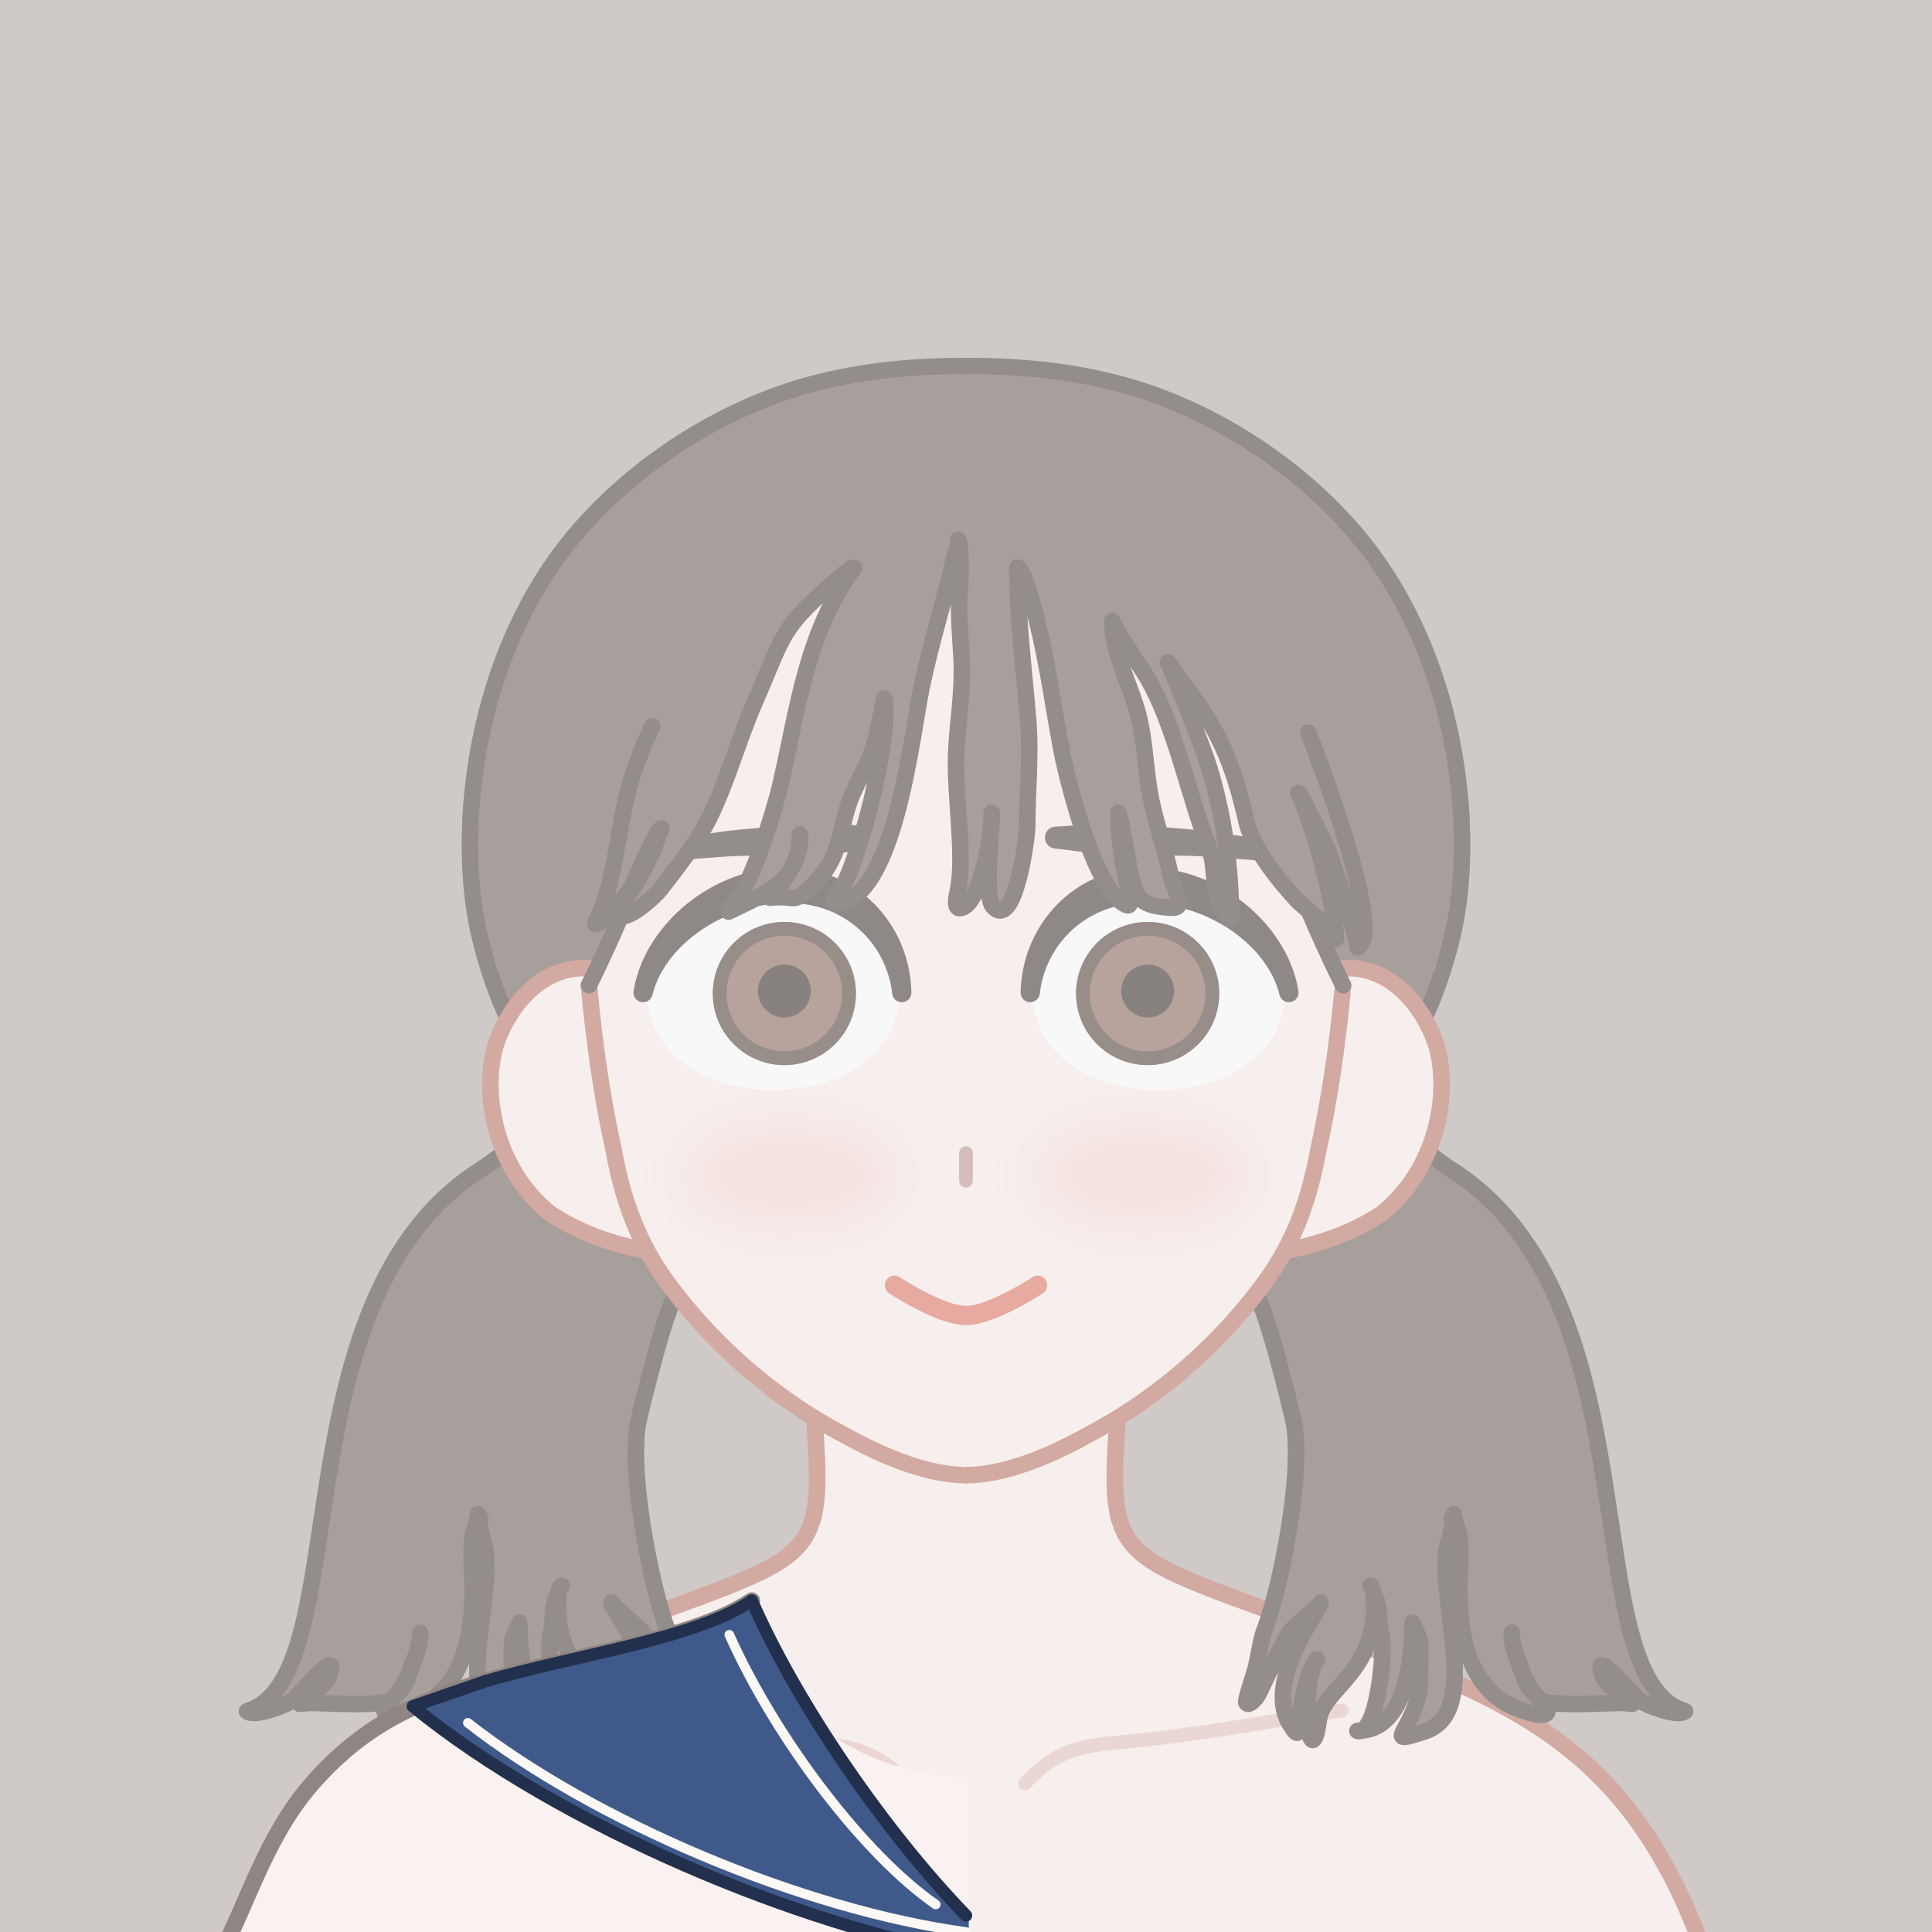
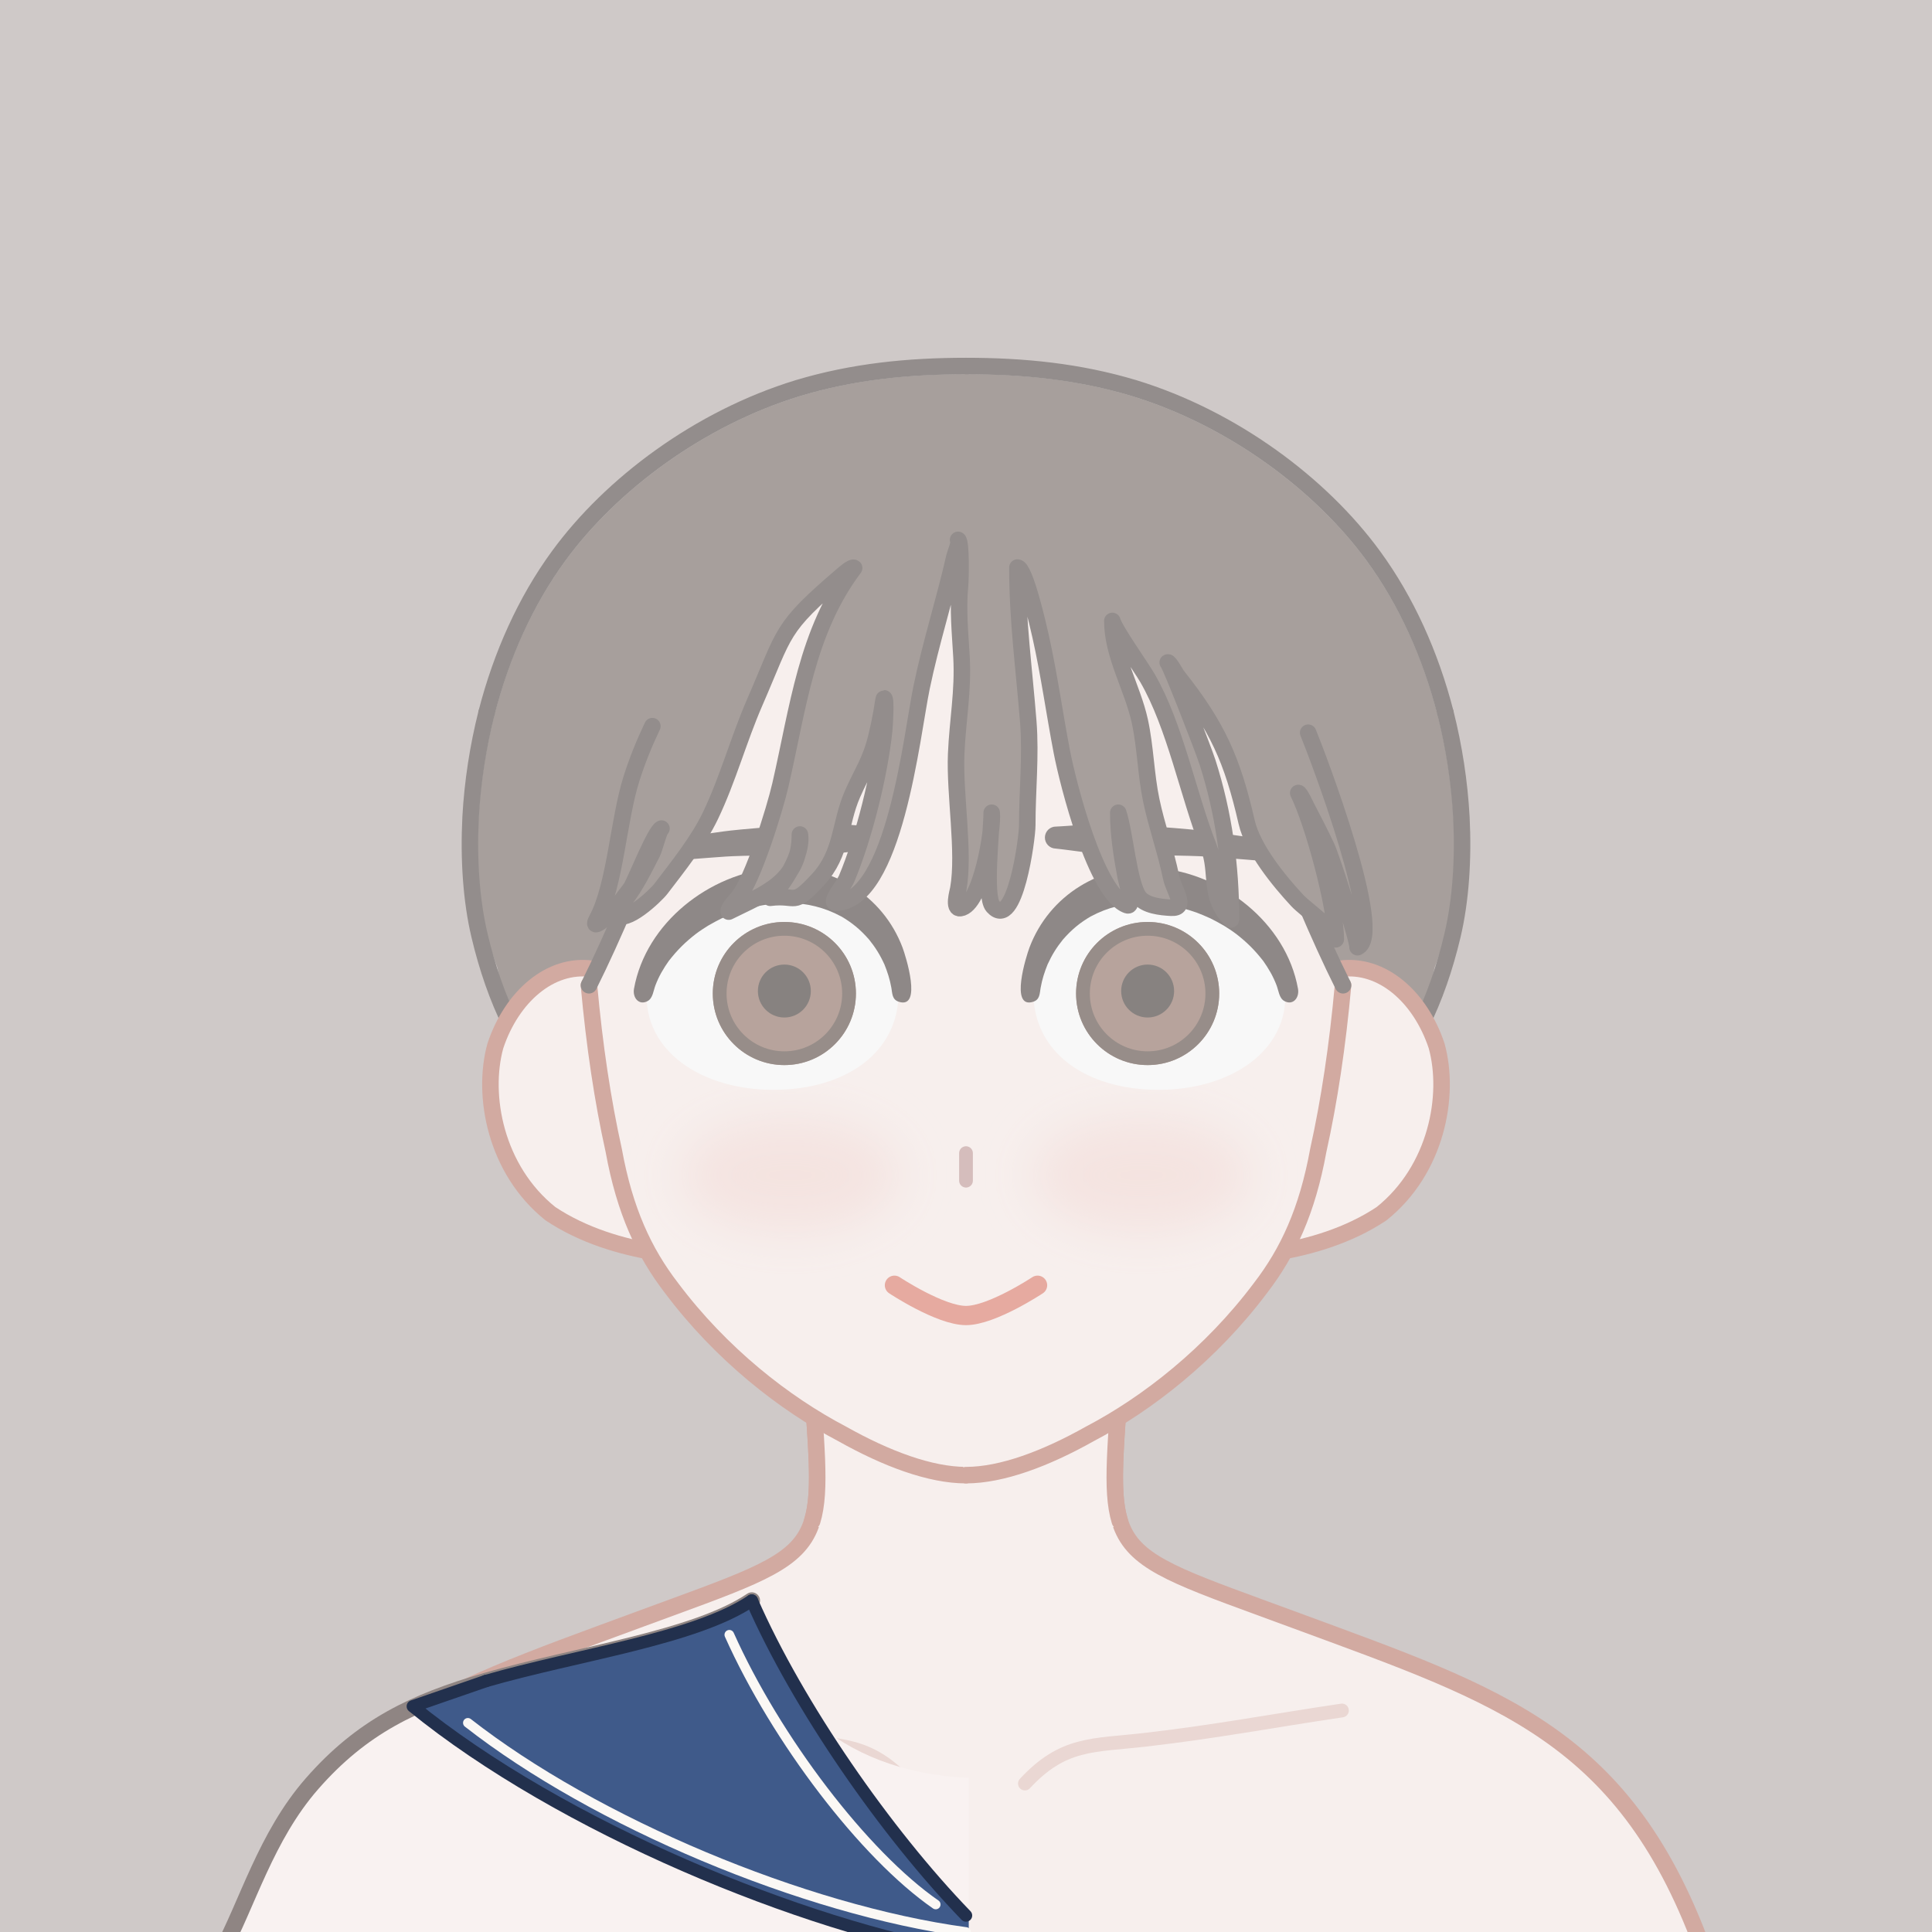
<svg xmlns="http://www.w3.org/2000/svg" width="702" height="702" viewBox="0 0 702 702">
  <g id="_ref">
    <g opacity="0.5">
      <defs>
        <clipPath id="makeup-blush-clip-path-31">
          <path d="M215.154 389.2 L359.154 389.2 L359.154 464.8 L215.154 464.8 Z" />
        </clipPath>
        <filter id="makeup-blush-filter-11" filterUnits="userSpaceOnUse" x="218.154" y="377" width="138" height="100" color-interpolation-filters="sRGB">
          <feGaussianBlur in="SourceGraphic" stdDeviation="9" color-interpolation-filters="linearRGB" />
        </filter>
        <clipPath id="cg-eye1">
-           <path d="M242 360 C242 338 262 326 288 326 C314 326 334 338 334 360 C334 382 314 396 288 396 C262 396 242 382 242 360 Z" fill="#ffffff" />
+           <path d="M242 360 C243.178 339.672 274.345 322.672 291.667 322.167 C315.335 321.476 333.5 338.667 333.5 360.667 C333.5 382.667 314 396 288 396 C262 396 240.727 381.963 242 360 Z" fill="#ffffff" />
        </clipPath>
      </defs>
      <rect width="702" height="702" fill="#ada19f" />
      <g data-layer="body">
        <g>
          <g>
            <path d="M295.671 489.536 C295.86 492.716 296.144 496.116 296.464 499.642 C297.826 514.657 301.926 539.769 294.878 553.441 C290.261 562.398 280.92 569.129 263.403 576.878 C201.389 604.31 121.546 617.454 90.97 686.317 C84.138 701.704 75.573 709.986 91.684 710.505 C172.929 713.121 257.936 710.936 339.784 711.863 C343.856 711.909 347.928 711.955 352 712 L352 490 C333.295 490 314.238 489.776 295.671 489.536 Z" fill="#fdeeea" />
            <path d="M82.239 710.936 C110.769 630.434 156.416 616.431 231.1 588.839 C305.46 561.366 299.091 568.122 294.374 492.286 C294.334 491.649 294.298 491.019 294.267 490.397" fill="none" stroke="#b46352" stroke-width="6" stroke-linecap="round" stroke-linejoin="round" />
            <path d="M214.397 621.514 C239.223 625.184 260.265 629.212 285.965 632.16 C304.952 634.337 315.621 632.997 329.595 648.055" fill="none" stroke="#b46352" stroke-width="5" stroke-linecap="round" opacity="0.35" />
          </g>
        </g>
        <g transform="translate(702 0) scale(-1 1)">
          <g>
            <path d="M295.671 489.536 C295.86 492.716 296.144 496.116 296.464 499.642 C297.826 514.657 301.926 539.769 294.878 553.441 C290.261 562.398 280.92 569.129 263.403 576.878 C201.389 604.31 121.546 617.454 90.97 686.317 C84.138 701.704 75.573 709.986 91.684 710.505 C172.929 713.121 257.936 710.936 339.784 711.863 C343.856 711.909 347.928 711.955 352 712 L352 490 C333.295 490 314.238 489.776 295.671 489.536 Z" fill="#fdeeea" />
            <path d="M82.239 710.936 C110.769 630.434 156.416 616.431 231.1 588.839 C305.46 561.366 299.091 568.122 294.374 492.286 C294.334 491.649 294.298 491.019 294.267 490.397" fill="none" stroke="#b46352" stroke-width="6" stroke-linecap="round" stroke-linejoin="round" />
            <path d="M214.397 621.514 C239.223 625.184 260.265 629.212 285.965 632.16 C304.952 634.337 315.621 632.997 329.595 648.055" fill="none" stroke="#b46352" stroke-width="5" stroke-linecap="round" opacity="0.35" />
          </g>
        </g>
      </g>
      <g data-layer="skinNeck">
        <g>
          <g>
            <path d="M296.464 499.642 C296.144 496.116 295.86 492.716 295.671 489.536 C314.238 489.776 333.295 490 352 490 L352 562.636 L351.354 562.564 L345.706 561.869 C333.876 560.36 321.926 558.6 310.081 557.018 C306.575 556.55 293.84 555.879 295.498 552.147 C301.677 538.233 297.784 514.195 296.464 499.642 Z" fill="#fdeeea" />
            <path d="M295.107 552.726 C298.619 541.358 296.351 524.081 294.374 492.286" fill="none" stroke="#b46352" stroke-width="6" stroke-linecap="round" stroke-linejoin="round" />
          </g>
        </g>
        <g transform="translate(702 0) scale(-1 1)">
          <g>
            <path d="M296.464 499.642 C296.144 496.116 295.86 492.716 295.671 489.536 C314.238 489.776 333.295 490 352 490 L352 562.636 L351.354 562.564 L345.706 561.869 C333.876 560.36 321.926 558.6 310.081 557.018 C306.575 556.55 293.84 555.879 295.498 552.147 C301.677 538.233 297.784 514.195 296.464 499.642 Z" fill="#fdeeea" />
            <path d="M295.107 552.726 C298.619 541.358 296.351 524.081 294.374 492.286" fill="none" stroke="#b46352" stroke-width="6" stroke-linecap="round" stroke-linejoin="round" />
          </g>
        </g>
      </g>
-       <g data-layer="hairMid">
-         <g>
-           <g>
-             <path d="M246.346 470.051 C252.058 457.884 251.33 448.199 243.07 434.669 C238.956 426.719 237.325 420.839 228.711 415.289 C206.623 401.069 195.92 409.499 175.625 424.389 C99.328 471.409 130.552 609.403 89.711 621.793 C92.696 624.063 103.403 619.583 105.822 618.153 C108.255 616.713 124.757 596.133 119.336 609.653 C118.582 611.533 113.631 615.683 111.427 617.133 C106.635 620.283 109.057 618.723 113.403 618.773 C118.927 618.823 139.489 620.153 142.388 617.583 C147.818 612.773 152.711 599.273 152.711 593.263 C152.711 600.773 149.385 603.763 148.149 609.773 C147.304 613.873 139.593 619.023 139.706 621.733 C139.843 625.043 149.803 621.283 151.883 620.363 C170.299 612.233 171.711 589.693 171.711 577.413 C171.711 572.163 170.979 563.063 171.67 558.353 C171.876 556.953 173.9 551.093 173.711 550.173 C173.96 550.589 174.197 551.005 174.421 551.422 L174.11 550.922 C173.439 551.258 175.192 558.829 175.579 559.922 C181.477 576.576 162.297 622.015 184.409 629.153 C199.261 633.947 190.038 630.137 186.546 615.971 C186.03 613.875 185.61 597.159 186.226 595.409 C186.446 594.785 188.796 589.666 188.777 589.589 C188.777 602.195 190.785 628.922 208.777 628.922 C201.455 630.753 198.534 598.933 200.068 593.773 C201.338 589.499 200.169 584.271 202.538 579.84 C203.243 578.52 203.238 576.081 204.11 576.256 C202.849 576.003 202.797 581.895 202.777 582.922 C202.285 607.842 221.252 613.552 222.777 624.922 C225.695 646.676 230.392 614.04 223.444 602.922 C227.157 607.873 228.466 615.721 229.444 621.589 C230.324 626.871 228.975 634.026 233.57 626.033 C242.692 610.164 221.67 584.015 222.11 582.256 C223.525 584.142 230.728 590.225 232.983 592.471 C235.024 594.505 242.514 611.398 245.016 616.038 C245.475 616.889 248.24 620.248 249.146 618.672 C249.502 618.052 247.263 611.007 246.804 609.719 C244.719 603.857 244.271 596.797 242.595 592.453 C236.61 576.947 227.965 533.366 232.163 515.515 C233.177 511.198 242.851 470.916 246.346 470.051 Z" fill="#5d4e48" stroke="#352a27" stroke-width="6" stroke-linecap="round" stroke-linejoin="round" />
-           </g>
-         </g>
-         <g transform="translate(702 0) scale(-1 1)">
-           <g>
-             <path d="M246.346 470.051 C252.058 457.884 251.33 448.199 243.07 434.669 C238.956 426.719 237.325 420.839 228.711 415.289 C206.623 401.069 195.92 409.499 175.625 424.389 C99.328 471.409 130.552 609.403 89.711 621.793 C92.696 624.063 103.403 619.583 105.822 618.153 C108.255 616.713 124.757 596.133 119.336 609.653 C118.582 611.533 113.631 615.683 111.427 617.133 C106.635 620.283 109.057 618.723 113.403 618.773 C118.927 618.823 139.489 620.153 142.388 617.583 C147.818 612.773 152.711 599.273 152.711 593.263 C152.711 600.773 149.385 603.763 148.149 609.773 C147.304 613.873 139.593 619.023 139.706 621.733 C139.843 625.043 149.803 621.283 151.883 620.363 C170.299 612.233 171.711 589.693 171.711 577.413 C171.711 572.163 170.979 563.063 171.67 558.353 C171.876 556.953 173.9 551.093 173.711 550.173 C173.96 550.589 174.197 551.005 174.421 551.422 L174.11 550.922 C173.439 551.258 175.192 558.829 175.579 559.922 C181.477 576.576 162.297 622.015 184.409 629.153 C199.261 633.947 190.038 630.137 186.546 615.971 C186.03 613.875 185.61 597.159 186.226 595.409 C186.446 594.785 188.796 589.666 188.777 589.589 C188.777 602.195 190.785 628.922 208.777 628.922 C201.455 630.753 198.534 598.933 200.068 593.773 C201.338 589.499 200.169 584.271 202.538 579.84 C203.243 578.52 203.238 576.081 204.11 576.256 C202.849 576.003 202.797 581.895 202.777 582.922 C202.285 607.842 221.252 613.552 222.777 624.922 C225.695 646.676 230.392 614.04 223.444 602.922 C227.157 607.873 228.466 615.721 229.444 621.589 C230.324 626.871 228.975 634.026 233.57 626.033 C242.692 610.164 221.67 584.015 222.11 582.256 C223.525 584.142 230.728 590.225 232.983 592.471 C235.024 594.505 242.514 611.398 245.016 616.038 C245.475 616.889 248.24 620.248 249.146 618.672 C249.502 618.052 247.263 611.007 246.804 609.719 C244.719 603.857 244.271 596.797 242.595 592.453 C236.61 576.947 227.965 533.366 232.163 515.515 C233.177 511.198 242.851 470.916 246.346 470.051 Z" fill="#5d4e48" stroke="#352a27" stroke-width="6" stroke-linecap="round" stroke-linejoin="round" />
-           </g>
-         </g>
-       </g>
      <g data-layer="hairBase">
        <g>
          <g>
            <path d="M352 381.448 L352 135.951 L351.016 135.951 C330.344 135.951 310.656 137.919 290.968 143.826 C255.53 154.654 224.03 178.279 205.327 203.873 C186.623 229.467 175.795 262.936 173.826 297.39 C172.842 317.077 174.811 336.765 180.717 351.531 C182.027 358.081 184.209 364.632 187.262 370.602 C187.365 370.682 201.168 393.038 203.562 396.448 C204.832 398.257 211.612 404.019 213.517 405.842 C223.248 415.153 227.833 417.061 239.562 423.948 C253.821 432.321 287.168 441.633 303.192 437.819 C328.028 431.907 350.54 430.17 351.074 398.222 C351.102 396.519 351.452 381.949 352 381.448 Z" fill="#5d4e48" />
          </g>
          <g>
            <path d="M351 133 C330 133 310 135 290 141 C254 152 222 176 203 202 C191 218.4 182.2 238 176.8 259" fill="none" stroke="#352a27" stroke-width="6" stroke-linecap="round" stroke-linejoin="round" />
          </g>
          <g>
            <path d="M176.8 259 C173.7 271.3 171.7 284.1 171 297 C170.247 312.067 171.196 327.134 174.275 340.064 C179.731 362.97 189.199 384.12 205.639 400.625 C218.159 413.194 231.61 422.103 248.042 428.491 C248.47 428.658 248.896 428.816 249.319 428.964 C252.635 430.122 260.334 430.818 262.896 432.282" fill="none" stroke="#352a27" stroke-width="6" stroke-linecap="round" stroke-linejoin="round" />
          </g>
        </g>
        <g transform="translate(702 0) scale(-1 1)">
          <g>
            <path d="M352 381.448 L352 135.951 L351.016 135.951 C330.344 135.951 310.656 137.919 290.968 143.826 C255.53 154.654 224.03 178.279 205.327 203.873 C186.623 229.467 175.795 262.936 173.826 297.39 C172.842 317.077 174.811 336.765 180.717 351.531 C182.027 358.081 184.209 364.632 187.262 370.602 C187.365 370.682 201.168 393.038 203.562 396.448 C204.832 398.257 211.612 404.019 213.517 405.842 C223.248 415.153 227.833 417.061 239.562 423.948 C253.821 432.321 287.168 441.633 303.192 437.819 C328.028 431.907 350.54 430.17 351.074 398.222 C351.102 396.519 351.452 381.949 352 381.448 Z" fill="#5d4e48" />
          </g>
          <g>
            <path d="M351 133 C330 133 310 135 290 141 C254 152 222 176 203 202 C191 218.4 182.2 238 176.8 259" fill="none" stroke="#352a27" stroke-width="6" stroke-linecap="round" stroke-linejoin="round" />
          </g>
          <g>
            <path d="M176.8 259 C173.7 271.3 171.7 284.1 171 297 C170.247 312.067 171.196 327.134 174.275 340.064 C179.731 362.97 189.199 384.12 205.639 400.625 C218.159 413.194 231.61 422.103 248.042 428.491 C248.47 428.658 248.896 428.816 249.319 428.964 C252.635 430.122 260.334 430.818 262.896 432.282" fill="none" stroke="#352a27" stroke-width="6" stroke-linecap="round" stroke-linejoin="round" />
          </g>
        </g>
      </g>
      <g data-layer="ear">
        <g>
          <g>
            <path d="M215 352 C200 350 186 362 180 380 C175 398 180 425 200 441 C212 449 226 453 238 455 L225 380 Z" fill="#fdeeea" />
            <path d="M215 352 C200 350 186 362 180 380 C175 398 180 425 200 441 C212 449 226 453 238 455" fill="none" stroke="#b46352" stroke-width="6" stroke-linecap="round" stroke-linejoin="round" />
          </g>
        </g>
        <g transform="translate(702 0) scale(-1 1)">
          <g>
            <path d="M215 352 C200 350 186 362 180 380 C175 398 180 425 200 441 C212 449 226 453 238 455 L225 380 Z" fill="#fdeeea" />
            <path d="M215 352 C200 350 186 362 180 380 C175 398 180 425 200 441 C212 449 226 453 238 455" fill="none" stroke="#b46352" stroke-width="6" stroke-linecap="round" stroke-linejoin="round" />
          </g>
        </g>
      </g>
      <g data-layer="face">
        <g>
          <g>
            <path d="M352 200 L351 200 C322 200 296 208 278 228 C262 246 250 272 240 298 C232 318 223 340 214 358 C216 380 219 400 223 418 C227 440 234 455 244 468 C262 492 285 510 306 521 C322 530 338 536 351 536 L352 536 Z" fill="#fdeeea" />
            <path d="M214 358 C216 380 219 400 223 418 C227 440 234 455 244 468 C262 492 285 510 306 521 C322 530 338 536 351 536" fill="none" stroke="#b46352" stroke-width="6" stroke-linecap="round" stroke-linejoin="round" />
          </g>
        </g>
        <g transform="translate(702 0) scale(-1 1)">
          <g>
            <path d="M352 200 L351 200 C322 200 296 208 278 228 C262 246 250 272 240 298 C232 318 223 340 214 358 C216 380 219 400 223 418 C227 440 234 455 244 468 C262 492 285 510 306 521 C322 530 338 536 351 536 L352 536 Z" fill="#fdeeea" />
            <path d="M214 358 C216 380 219 400 223 418 C227 440 234 455 244 468 C262 492 285 510 306 521 C322 530 338 536 351 536" fill="none" stroke="#b46352" stroke-width="6" stroke-linecap="round" stroke-linejoin="round" />
          </g>
        </g>
      </g>
      <g data-layer="makeup">
        <g>
          <g>
            <g clip-path="url(#makeup-blush-clip-path-31)">
              <g filter="url(#makeup-blush-filter-11)">
                <ellipse cx="287.154" cy="427" rx="40" ry="21" fill="#f3bfb8" opacity="0.5" />
              </g>
            </g>
          </g>
        </g>
        <g transform="translate(702 0) scale(-1 1)">
          <g>
            <g clip-path="url(#makeup-blush-clip-path-31)">
              <g filter="url(#makeup-blush-filter-11)">
                <ellipse cx="287.154" cy="427" rx="40" ry="21" fill="#f3bfb8" opacity="0.5" />
              </g>
            </g>
          </g>
        </g>
      </g>
      <g data-layer="mouth">
        <g>
          <path d="M351 419 L351 429" fill="none" stroke="#b98a88" stroke-width="5" stroke-linecap="round" />
        </g>
        <g>
          <path d="M325 467 C325 467 341.59 478 351 478 C360.41 478 377 467 377 467" fill="none" stroke="#dc6450" stroke-width="7" stroke-linecap="round" stroke-linejoin="round" />
        </g>
      </g>
      <g data-layer="eye">
        <g transform="translate(285 361) scale(1) translate(-292 -361)">
-           <path d="M242 360 C242 338 262 326 288 326 C314 326 334 338 334 360 C334 382 314 396 288 396 C262 396 242 382 242 360 Z" fill="#ffffff" />
+           <path d="M242 360 C243.178 339.672 274.345 322.672 291.667 322.167 C315.335 321.476 333.5 338.667 333.5 360.667 C333.5 382.667 314 396 288 396 C262 396 240.727 381.963 242 360 Z" fill="#ffffff" />
          <g clip-path="url(#cg-eye1)">
            <g transform="translate(292 361) scale(0.26)">
              <g transform="translate(-110 -110) scale(1)">
                <g>
                  <circle cx="110" cy="110" r="100" fill="#7e5647" />
                  <circle cx="110" cy="106.526" r="37" fill="#1e1410" />
                </g>
              </g>
            </g>
            <circle cx="292" cy="361" r="23.5" fill="none" stroke="#3e2a22" stroke-width="5" />
          </g>
          <g>
-             <polygon points="237.252,359.897 237.551,358.24 237.883,356.76 237.941,356.513 238.406,354.792 238.803,353.526 238.951,353.061 239.578,351.317 239.962,350.368 240.28,349.584 241.058,347.862 241.344,347.294 241.925,346.127 242.867,344.408 242.928,344.314 243.885,342.708 244.617,341.579 244.985,341.016 246.164,339.343 246.569,338.814 247.417,337.698 248.568,336.29 248.745,336.08 250.15,334.489 250.84,333.764 251.624,332.938 253.169,331.426 253.251,331.357 254.778,329.959 255.664,329.208 256.451,328.542 258.188,327.176 258.338,327.071 259.976,325.871 260.978,325.193 261.816,324.627 263.713,323.445 263.884,323.351 265.648,322.334 266.723,321.768 267.619,321.299 269.636,320.333 269.832,320.251 271.687,319.443 272.839,318.994 273.747,318.642 275.844,317.917 276.12,317.835 277.977,317.271 279.259,316.935 280.089,316.72 282.225,316.252 282.674,316.172 284.386,315.867 285.904,315.658 286.538,315.572 288.676,315.367 289.401,315.327 290.829,315.25 292.642,315.226 293.004,315.221 295.029,315.28 296.147,315.36 297.018,315.423 298.974,315.649 299.642,315.754 300.899,315.956 302.839,316.351 303.092,316.412 304.736,316.824 306.239,317.271 306.592,317.373 308.418,318.001 309.548,318.446 310.23,318.713 311.993,319.495 312.749,319.869 313.708,320.347 315.391,321.276 315.82,321.534 317.035,322.277 318.624,323.341 318.745,323.424 320.158,324.467 321.316,325.4 321.654,325.667 323.091,326.923 323.903,327.696 324.47,328.235 325.79,329.602 326.297,330.172 327.055,331.028 328.256,332.499 328.49,332.806 329.392,334.018 330.352,335.425 330.465,335.582 331.471,337.186 332.122,338.33 332.409,338.828 333.281,340.508 333.67,341.338 334.08,342.214 334.808,343.949 334.992,344.434 335.468,345.715 336.057,347.505 336.088,347.599 336.571,349.304 336.901,350.668 337.014,351.126 337.388,352.973 337.543,353.928 337.688,354.817 337.915,356.668 337.962,357.21 338.072,358.537 338.153,360.357 338.146,361.044 338.006,361.715 337.737,362.346 337.35,362.913 336.861,363.394 336.286,363.769 335.65,364.026 334.976,364.153 334.29,364.146 333.618,364.006 332.987,363.737 332.42,363.35 331.94,362.861 331.564,362.286 331.308,361.65 331.18,360.976 330.952,359.311 330.741,358.141 330.667,357.75 330.321,356.221 330.125,355.498 329.911,354.712 329.435,353.212 329.326,352.918 328.903,351.751 328.295,350.262 328.289,350.247 332.186,348.915 328.346,350.404 327.667,348.922 327.122,347.855 326.963,347.551 326.209,346.222 325.793,345.553 325.404,344.931 324.546,343.673 324.313,343.364 323.644,342.461 322.641,341.211 326.581,338.437 322.758,341.37 322.695,341.298 321.707,340.166 320.806,339.215 320.678,339.088 319.611,338.057 318.914,337.435 318.503,337.07 317.368,336.138 316.918,335.8 316.202,335.257 315.002,334.422 314.826,334.316 313.769,333.636 312.455,332.862 312.429,332.847 315.575,328.126 312.628,332.973 311.255,332.235 310.187,331.716 309.949,331.605 308.63,331.03 307.86,330.729 307.304,330.513 305.949,330.043 305.483,329.903 304.56,329.62 303.179,329.254 303.067,329.233 301.785,328.941 300.369,328.674 300.36,328.676 298.901,328.459 297.886,328.344 297.468,328.298 296.013,328.186 295.393,328.162 294.522,328.124 292.996,328.113 292.886,328.117 291.308,328.156 290.115,328.224 289.625,328.251 287.955,328.397 287.555,328.445 286.26,328.598 284.767,328.824 284.542,328.856 282.84,329.164 282.225,329.296 281.147,329.526 279.48,329.94 279.412,329.953 277.697,330.432 276.975,330.658 276,330.962 274.294,331.56 274.289,331.557 272.589,332.208 271.847,332.519 270.917,332.909 269.253,333.675 269.166,333.715 266.483,328.557 269.341,333.62 267.607,334.487 266.89,334.872 265.995,335.352 264.409,336.278 264.333,336.322 261.3,331.723 264.49,336.215 262.858,337.24 262.157,337.711 261.347,338.255 259.821,339.363 259.808,339.373 256.523,335.37 259.946,339.255 258.454,340.418 257.716,341.032 257.083,341.559 255.762,342.739 255.685,342.806 254.501,343.949 253.647,344.833 253.301,345.188 252.159,346.459 251.834,346.845 251.082,347.752 250.048,349.104 250.03,349.127 246.472,346.733 250.12,348.988 249.134,350.389 248.514,351.347 248.254,351.743 247.457,353.088 247.132,353.691 246.724,354.451 246.056,355.833 245.922,356.135 245.462,357.208 244.942,358.578 244.909,358.668 244.488,359.962 244.081,361.436 243.865,362.087 243.527,362.684 243.078,363.203 242.537,363.625 241.924,363.933 241.262,364.116 240.578,364.166 239.897,364.081 239.246,363.865 238.649,363.527 238.13,363.078 237.708,362.537 237.4,361.924 237.218,361.262 237.168,360.578" fill="#2b201d" />
+             <path d="M328.289 350.247 L328.346 350.404 C326.72 346.855 325.084 344.255 322.641 341.211 L322.758 341.37 C319.598 337.758 316.589 335.249 312.429 332.847 L312.628 332.973 C300.334 326.364 287.171 327.046 274.294 331.56 L274.289 331.557 C272.521 332.234 270.886 332.924 269.166 333.715 L269.341 333.62 C267.606 334.487 266.011 335.351 264.333 336.322 L264.49 336.215 C262.896 337.216 261.303 338.226 259.808 339.373 L259.946 339.255 C255.932 342.384 253.172 345.112 250.03 349.127 L250.12 348.988 C248.035 351.95 246.428 354.662 245.138 358.063 C244.417 359.962 244.212 362.663 242.378 363.705 C239.23 365.493 236.768 362.578 237.37 359.245 C241.705 335.218 264.857 317.36 288.406 315.393 C309.011 313.672 327.776 325.333 334.927 344.263 C336.104 347.378 342.185 366.695 333.618 364.006 C331.101 363.216 331.256 360.996 330.878 358.899 C330.309 355.745 329.477 353.208 328.289 350.247 Z" fill="#2b201d" />
          </g>
        </g>
        <g transform="translate(702 0) scale(-1 1)">
          <g transform="translate(285 361) scale(1) translate(-292 -361)">
-             <path d="M242 360 C242 338 262 326 288 326 C314 326 334 338 334 360 C334 382 314 396 288 396 C262 396 242 382 242 360 Z" fill="#ffffff" />
+             <path d="M242 360 C243.178 339.672 274.345 322.672 291.667 322.167 C315.335 321.476 333.5 338.667 333.5 360.667 C333.5 382.667 314 396 288 396 C262 396 240.727 381.963 242 360 Z" fill="#ffffff" />
            <g clip-path="url(#cg-eye1)">
              <g transform="translate(292 361) scale(0.26)">
                <g transform="translate(-110 -110) scale(1)">
                  <g>
                    <circle cx="110" cy="110" r="100" fill="#7e5647" />
                    <circle cx="110" cy="106.526" r="37" fill="#1e1410" />
                  </g>
                </g>
              </g>
              <circle cx="292" cy="361" r="23.5" fill="none" stroke="#3e2a22" stroke-width="5" />
            </g>
            <g>
-               <polygon points="237.252,359.897 237.551,358.24 237.883,356.76 237.941,356.513 238.406,354.792 238.803,353.526 238.951,353.061 239.578,351.317 239.962,350.368 240.28,349.584 241.058,347.862 241.344,347.294 241.925,346.127 242.867,344.408 242.928,344.314 243.885,342.708 244.617,341.579 244.985,341.016 246.164,339.343 246.569,338.814 247.417,337.698 248.568,336.29 248.745,336.08 250.15,334.489 250.84,333.764 251.624,332.938 253.169,331.426 253.251,331.357 254.778,329.959 255.664,329.208 256.451,328.542 258.188,327.176 258.338,327.071 259.976,325.871 260.978,325.193 261.816,324.627 263.713,323.445 263.884,323.351 265.648,322.334 266.723,321.768 267.619,321.299 269.636,320.333 269.832,320.251 271.687,319.443 272.839,318.994 273.747,318.642 275.844,317.917 276.12,317.835 277.977,317.271 279.259,316.935 280.089,316.72 282.225,316.252 282.674,316.172 284.386,315.867 285.904,315.658 286.538,315.572 288.676,315.367 289.401,315.327 290.829,315.25 292.642,315.226 293.004,315.221 295.029,315.28 296.147,315.36 297.018,315.423 298.974,315.649 299.642,315.754 300.899,315.956 302.839,316.351 303.092,316.412 304.736,316.824 306.239,317.271 306.592,317.373 308.418,318.001 309.548,318.446 310.23,318.713 311.993,319.495 312.749,319.869 313.708,320.347 315.391,321.276 315.82,321.534 317.035,322.277 318.624,323.341 318.745,323.424 320.158,324.467 321.316,325.4 321.654,325.667 323.091,326.923 323.903,327.696 324.47,328.235 325.79,329.602 326.297,330.172 327.055,331.028 328.256,332.499 328.49,332.806 329.392,334.018 330.352,335.425 330.465,335.582 331.471,337.186 332.122,338.33 332.409,338.828 333.281,340.508 333.67,341.338 334.08,342.214 334.808,343.949 334.992,344.434 335.468,345.715 336.057,347.505 336.088,347.599 336.571,349.304 336.901,350.668 337.014,351.126 337.388,352.973 337.543,353.928 337.688,354.817 337.915,356.668 337.962,357.21 338.072,358.537 338.153,360.357 338.146,361.044 338.006,361.715 337.737,362.346 337.35,362.913 336.861,363.394 336.286,363.769 335.65,364.026 334.976,364.153 334.29,364.146 333.618,364.006 332.987,363.737 332.42,363.35 331.94,362.861 331.564,362.286 331.308,361.65 331.18,360.976 330.952,359.311 330.741,358.141 330.667,357.75 330.321,356.221 330.125,355.498 329.911,354.712 329.435,353.212 329.326,352.918 328.903,351.751 328.295,350.262 328.289,350.247 332.186,348.915 328.346,350.404 327.667,348.922 327.122,347.855 326.963,347.551 326.209,346.222 325.793,345.553 325.404,344.931 324.546,343.673 324.313,343.364 323.644,342.461 322.641,341.211 326.581,338.437 322.758,341.37 322.695,341.298 321.707,340.166 320.806,339.215 320.678,339.088 319.611,338.057 318.914,337.435 318.503,337.07 317.368,336.138 316.918,335.8 316.202,335.257 315.002,334.422 314.826,334.316 313.769,333.636 312.455,332.862 312.429,332.847 315.575,328.126 312.628,332.973 311.255,332.235 310.187,331.716 309.949,331.605 308.63,331.03 307.86,330.729 307.304,330.513 305.949,330.043 305.483,329.903 304.56,329.62 303.179,329.254 303.067,329.233 301.785,328.941 300.369,328.674 300.36,328.676 298.901,328.459 297.886,328.344 297.468,328.298 296.013,328.186 295.393,328.162 294.522,328.124 292.996,328.113 292.886,328.117 291.308,328.156 290.115,328.224 289.625,328.251 287.955,328.397 287.555,328.445 286.26,328.598 284.767,328.824 284.542,328.856 282.84,329.164 282.225,329.296 281.147,329.526 279.48,329.94 279.412,329.953 277.697,330.432 276.975,330.658 276,330.962 274.294,331.56 274.289,331.557 272.589,332.208 271.847,332.519 270.917,332.909 269.253,333.675 269.166,333.715 266.483,328.557 269.341,333.62 267.607,334.487 266.89,334.872 265.995,335.352 264.409,336.278 264.333,336.322 261.3,331.723 264.49,336.215 262.858,337.24 262.157,337.711 261.347,338.255 259.821,339.363 259.808,339.373 256.523,335.37 259.946,339.255 258.454,340.418 257.716,341.032 257.083,341.559 255.762,342.739 255.685,342.806 254.501,343.949 253.647,344.833 253.301,345.188 252.159,346.459 251.834,346.845 251.082,347.752 250.048,349.104 250.03,349.127 246.472,346.733 250.12,348.988 249.134,350.389 248.514,351.347 248.254,351.743 247.457,353.088 247.132,353.691 246.724,354.451 246.056,355.833 245.922,356.135 245.462,357.208 244.942,358.578 244.909,358.668 244.488,359.962 244.081,361.436 243.865,362.087 243.527,362.684 243.078,363.203 242.537,363.625 241.924,363.933 241.262,364.116 240.578,364.166 239.897,364.081 239.246,363.865 238.649,363.527 238.13,363.078 237.708,362.537 237.4,361.924 237.218,361.262 237.168,360.578" fill="#2b201d" />
+               <path d="M328.289 350.247 L328.346 350.404 C326.72 346.855 325.084 344.255 322.641 341.211 L322.758 341.37 C319.598 337.758 316.589 335.249 312.429 332.847 L312.628 332.973 C300.334 326.364 287.171 327.046 274.294 331.56 L274.289 331.557 C272.521 332.234 270.886 332.924 269.166 333.715 L269.341 333.62 C267.606 334.487 266.011 335.351 264.333 336.322 L264.49 336.215 C262.896 337.216 261.303 338.226 259.808 339.373 L259.946 339.255 C255.932 342.384 253.172 345.112 250.03 349.127 L250.12 348.988 C248.035 351.95 246.428 354.662 245.138 358.063 C244.417 359.962 244.212 362.663 242.378 363.705 C239.23 365.493 236.768 362.578 237.37 359.245 C241.705 335.218 264.857 317.36 288.406 315.393 C309.011 313.672 327.776 325.333 334.927 344.263 C336.104 347.378 342.185 366.695 333.618 364.006 C331.101 363.216 331.256 360.996 330.878 358.899 C330.309 355.745 329.477 353.208 328.289 350.247 Z" fill="#2b201d" />
            </g>
          </g>
        </g>
      </g>
      <g data-layer="hairLine">
        <g>
          <g>
            <path d="M351 200 C322 200 296 208 278 228 C262 246 250 272 240 298 C232 318 223 340 214 358" fill="none" stroke="#352a27" stroke-width="6" stroke-linecap="round" stroke-linejoin="round" />
          </g>
        </g>
        <g transform="translate(702 0) scale(-1 1)">
          <g>
            <path d="M351 200 C322 200 296 208 278 228 C262 246 250 272 240 298 C232 318 223 340 214 358" fill="none" stroke="#352a27" stroke-width="6" stroke-linecap="round" stroke-linejoin="round" />
          </g>
        </g>
      </g>
      <g data-layer="brow">
        <g>
          <g transform="translate(-7 0)">
            <g>
              <g>
                <path d="M251.563 304.691 L255.184 304.191 L258.804 303.682 L262.422 303.165 L264.202 302.909 L266.052 302.647 L269.671 302.131 L269.885 302.102 L272.476 301.783 L273.478 301.681 L276.448 301.377 L277.18 301.313 L280.822 300.993 L282.158 300.878 L284.513 300.7 L288.158 300.433 L290.032 300.3 L291.841 300.188 L295.489 299.974 L299.137 299.777 L300.11 299.728 L302.817 299.614 L306.468 299.48 L307.714 299.451 L308.96 299.444 L310.208 299.458 L311.456 299.489 L312.704 299.536 L312.854 299.541 L313.976 299.599 L315.225 299.674 L316.474 299.757 L317.723 299.845 L318.973 299.935 L320.222 300.025 L321.471 300.113 L322.72 300.195 L323.969 300.27 L325.218 300.335 L326 300.389 L326.757 300.595 L327.459 300.945 L328.079 301.424 L328.594 302.016 L328.983 302.696 L329.232 303.44 L329.332 304.218 L329.277 305 L329.072 305.757 L328.722 306.459 L328.242 307.079 L327.651 307.594 L326.97 307.983 L326.227 308.232 L325.449 308.332 L324.206 308.469 L322.964 308.615 L321.721 308.77 L320.479 308.93 L319.237 309.092 L317.995 309.254 L316.753 309.414 L315.511 309.568 L314.268 309.715 L313.174 309.837 L313.048 309.852 L311.806 309.982 L310.563 310.096 L309.319 310.193 L308.075 310.27 L306.83 310.324 L303.178 310.433 L300.499 310.499 L299.554 310.524 L295.901 310.61 L292.247 310.679 L290.471 310.706 L288.629 310.744 L284.975 310.81 L282.661 310.845 L281.367 310.876 L277.713 310.959 L277.043 310.972 L274.124 311.073 L273.212 311.102 L270.782 311.231 L270.649 311.24 L267.003 311.504 L265.15 311.639 L263.368 311.774 L259.724 312.055 L256.08 312.344 L252.437 312.643 L251.653 312.652 L250.882 312.507 L250.154 312.215 L249.497 311.787 L248.937 311.239 L248.494 310.592 L248.186 309.871 L248.024 309.103 L248.015 308.319 L248.159 307.549 L248.451 306.821 L248.88 306.164 L249.428 305.603 L250.075 305.16 L250.796 304.852 Z" fill="#352a27" />
              </g>
            </g>
          </g>
        </g>
        <g transform="translate(702 0) scale(-1 1)">
          <g transform="translate(-7 0)">
            <g>
              <g>
                <path d="M251.563 304.691 L255.184 304.191 L258.804 303.682 L262.422 303.165 L264.202 302.909 L266.052 302.647 L269.671 302.131 L269.885 302.102 L272.476 301.783 L273.478 301.681 L276.448 301.377 L277.18 301.313 L280.822 300.993 L282.158 300.878 L284.513 300.7 L288.158 300.433 L290.032 300.3 L291.841 300.188 L295.489 299.974 L299.137 299.777 L300.11 299.728 L302.817 299.614 L306.468 299.48 L307.714 299.451 L308.96 299.444 L310.208 299.458 L311.456 299.489 L312.704 299.536 L312.854 299.541 L313.976 299.599 L315.225 299.674 L316.474 299.757 L317.723 299.845 L318.973 299.935 L320.222 300.025 L321.471 300.113 L322.72 300.195 L323.969 300.27 L325.218 300.335 L326 300.389 L326.757 300.595 L327.459 300.945 L328.079 301.424 L328.594 302.016 L328.983 302.696 L329.232 303.44 L329.332 304.218 L329.277 305 L329.072 305.757 L328.722 306.459 L328.242 307.079 L327.651 307.594 L326.97 307.983 L326.227 308.232 L325.449 308.332 L324.206 308.469 L322.964 308.615 L321.721 308.77 L320.479 308.93 L319.237 309.092 L317.995 309.254 L316.753 309.414 L315.511 309.568 L314.268 309.715 L313.174 309.837 L313.048 309.852 L311.806 309.982 L310.563 310.096 L309.319 310.193 L308.075 310.27 L306.83 310.324 L303.178 310.433 L300.499 310.499 L299.554 310.524 L295.901 310.61 L292.247 310.679 L290.471 310.706 L288.629 310.744 L284.975 310.81 L282.661 310.845 L281.367 310.876 L277.713 310.959 L277.043 310.972 L274.124 311.073 L273.212 311.102 L270.782 311.231 L270.649 311.24 L267.003 311.504 L265.15 311.639 L263.368 311.774 L259.724 312.055 L256.08 312.344 L252.437 312.643 L251.653 312.652 L250.882 312.507 L250.154 312.215 L249.497 311.787 L248.937 311.239 L248.494 310.592 L248.186 309.871 L248.024 309.103 L248.015 308.319 L248.159 307.549 L248.451 306.821 L248.88 306.164 L249.428 305.603 L250.075 305.16 L250.796 304.852 Z" fill="#352a27" />
              </g>
            </g>
          </g>
        </g>
      </g>
      <g data-layer="hairFront">
        <g>
          <path d="M305.733 186.817 C294.238 185.54 240.866 243.136 241.784 255.077 C240.674 255.077 237.645 262.575 237.04 263.852 C234.006 270.261 231.637 276.089 229.473 282.854 C224.722 297.701 223.528 321.784 216.907 333.952 C213.407 340.387 226.108 328.123 227.076 326.931 C230.866 322.261 234.236 315.291 237.026 309.901 C237.795 308.414 239.601 301.249 240.347 301.062 C238.166 301.789 231.236 319.065 229.51 322.228 C228.435 324.198 222.587 330.215 224.114 332.172 C227.041 335.923 238.104 325.612 240.196 322.868 C246.435 314.684 253.72 305.622 258.158 296.348 C264.504 283.087 268.361 268.689 274.232 255.207 C285.615 229.07 283.667 227.563 306.559 207.951 C307.048 207.532 310.213 204.734 310.855 205.376 C293.499 228.518 289.976 257.37 283.538 285.296 C281.488 294.185 273.607 319.587 268.207 326.141 C267.544 326.945 264.43 330.199 264.777 331.241 C277.93 324.664 290.644 320.536 290.644 303.218 C291.831 310.342 284.732 321.345 279.866 326.211 C289.86 324.962 287.816 329.767 297.21 319.63 C306.148 309.986 304.963 299.465 309.748 288.529 C313.292 280.43 316.178 276.925 318.446 267.693 C319.185 264.684 319.812 261.647 320.355 258.597 C320.424 258.212 321.049 253.73 321.241 253.739 C322.041 253.778 321.459 263.522 321.267 265.378 C319.582 281.592 313.948 304.242 307.629 319.276 C306.566 321.805 301.179 328.09 303.757 328.022 C325.032 327.462 331.26 267.224 334.852 249.846 C338.256 233.382 343.222 218.146 346.833 202.12 C347.04 201.199 348.955 196.711 348.126 196.158 C349.332 196.882 349.042 210.643 348.838 212.748 C347.986 221.541 348.873 229.957 349.364 238.732 C350.059 251.146 347.934 261.835 347.429 273.987 C346.822 288.613 350.548 309.592 348.214 322.887 C348.019 323.996 346.115 330.372 348.956 329.987 C356.523 328.961 360.983 301.091 360.341 295.314 C360.341 301.626 357.532 325.715 360.781 329.339 C368.735 338.212 373.266 304.663 373.26 299.881 C373.244 287.329 374.612 274.748 373.625 262.205 C372.119 243.085 369.682 225.736 369.682 206.217 C372.447 206.217 377.315 227.653 378.113 231.217 C381.227 245.136 383.138 259.223 385.834 273.211 C388.027 284.591 398.193 324.903 409.55 328.915 C412.213 329.855 409.257 319.897 409.014 318.59 C407.58 310.88 406.327 303.174 406.327 295.314 C408.779 302.672 410.148 320.777 413.814 325.876 C416.14 329.11 421.92 329.642 425.582 329.831 C431.62 330.142 426.496 323.463 425.524 318.748 C423.574 309.293 420.279 300.128 418.333 290.862 C416.338 281.36 416.222 271.498 414.15 262.002 C411.517 249.936 404.171 238.046 404.171 225.617 C405.173 229.13 414.446 242.077 416.925 246.355 C427.031 263.799 431.618 288.458 439.142 307.65 C442.904 317.245 438.783 325.616 447.282 334.115 C447.282 314.589 444.715 295.595 438.753 276.97 C437.283 272.379 425.183 241.242 424.29 240.706 C424.807 240.319 427.309 244.95 427.741 245.494 C442.366 263.88 447.776 276.073 452.977 298.72 C455.206 308.428 464.679 320.01 471.403 327.241 C474.338 330.396 485.364 338.029 485.364 341.3 C485.364 329.474 477.065 298.835 471.712 288.129 C472.243 287.864 474.524 292.787 474.638 293.005 C477.16 297.83 479.675 302.689 481.992 307.615 C484.148 312.198 493.676 342.547 493.268 344.174 C503.573 339.594 488.121 298.181 484.828 290.231 C478.386 274.676 474.483 257.911 467.253 242.781 C465.382 238.865 451.556 218.197 449.438 218.432 C447.864 219.831 447.717 219.032 447.38 217.507 C446.158 211.982 429.112 200.262 424.29 195.439 L425.008 195.439" fill="#5d4e48" />
          <path d="M237.04 263.852 C234.006 270.261 231.637 276.089 229.473 282.854 C224.722 297.701 223.528 321.784 216.907 333.952 C213.407 340.387 226.108 328.123 227.076 326.931 C230.866 322.261 234.236 315.291 237.026 309.901 C237.795 308.414 239.601 301.249 240.347 301.062 C238.166 301.789 231.236 319.065 229.51 322.228 C228.435 324.198 222.587 330.215 224.114 332.172 C227.041 335.923 238.104 325.612 240.196 322.868 C246.435 314.684 253.72 305.622 258.158 296.348 C264.504 283.087 268.361 268.689 274.232 255.207 C285.615 229.07 283.167 228.563 306.059 208.951 C306.548 208.532 309.713 205.734 310.355 206.376 C292.999 229.518 289.976 257.37 283.538 285.296 C281.488 294.185 273.607 319.587 268.207 326.141 C267.544 326.945 264.43 330.199 264.777 331.241 C277.93 324.664 290.644 320.536 290.644 303.218 C291.831 310.342 284.732 321.345 279.866 326.211 C289.86 324.962 287.816 329.767 297.21 319.63 C306.148 309.986 304.963 299.465 309.748 288.529 C313.292 280.43 316.178 276.925 318.446 267.693 C319.185 264.684 319.812 261.647 320.355 258.597 C320.424 258.212 321.049 253.73 321.241 253.739 C322.041 253.778 321.459 263.522 321.267 265.378 C319.582 281.592 313.948 304.242 307.629 319.276 C306.566 321.805 301.179 328.09 303.757 328.022 C325.032 327.462 331.26 267.224 334.852 249.846 C338.256 233.382 343.222 218.146 346.833 202.12 C347.04 201.199 348.955 196.711 348.126 196.158 C349.332 196.882 349.042 210.643 348.838 212.748 C347.986 221.541 348.873 229.957 349.364 238.732 C350.059 251.146 347.934 261.835 347.429 273.987 C346.822 288.613 350.548 309.592 348.214 322.887 C348.019 323.996 346.115 330.372 348.956 329.987 C356.523 328.961 360.983 301.091 360.341 295.314 C360.341 301.626 357.532 325.715 360.781 329.339 C368.735 338.212 373.266 304.663 373.26 299.881 C373.244 287.329 374.612 274.748 373.625 262.205 C372.119 243.085 369.682 225.736 369.682 206.217 C372.447 206.217 377.315 227.653 378.113 231.217 C381.227 245.136 383.138 259.223 385.834 273.211 C388.027 284.591 398.193 324.903 409.55 328.915 C412.213 329.855 409.257 319.897 409.014 318.59 C407.58 310.88 406.327 303.174 406.327 295.314 C408.779 302.672 410.148 320.777 413.814 325.876 C416.14 329.11 421.92 329.642 425.582 329.831 C431.62 330.142 426.496 323.463 425.524 318.748 C423.574 309.293 420.279 300.128 418.333 290.862 C416.338 281.36 416.222 271.498 414.15 262.002 C411.517 249.936 404.171 238.046 404.171 225.617 C405.173 229.13 414.446 242.077 416.925 246.355 C427.031 263.799 431.618 288.458 439.142 307.65 C442.904 317.245 438.783 325.616 447.282 334.115 C447.282 314.589 444.715 295.595 438.753 276.97 C437.283 272.379 425.183 241.242 424.29 240.706 C424.807 240.319 427.309 244.95 427.741 245.494 C442.366 263.88 447.776 276.073 452.977 298.72 C455.206 308.428 464.679 320.01 471.403 327.241 C474.338 330.396 485.364 338.029 485.364 341.3 C485.364 329.474 477.065 298.835 471.712 288.129 C472.243 287.864 474.524 292.787 474.638 293.005 C477.16 297.83 479.675 302.689 481.992 307.615 C484.148 312.198 493.676 342.547 493.268 344.174 C503.573 339.594 478.621 274.181 475.328 266.231" fill="none" stroke="#352a27" stroke-width="6" stroke-linecap="round" stroke-linejoin="round" />
        </g>
      </g>
    </g>
  </g>
  <g id="half">
    <path d="M273.168 581.575 C252.656 595.455 209.733 601.215 176.588 610.801 C150.416 618.37 131.428 627.449 113.323 648.166 C96.554 667.356 89.948 691.718 80.177 709.772 L76 712 L352 712 L352 646 C304 644 276 614 273.168 581.575 Z" fill="#f9f2f1" />
    <path d="M273.168 581.575 C252.656 595.455 209.733 601.215 176.588 610.801 C150.416 618.37 131.428 627.449 113.323 648.166 C96.554 667.356 89.948 691.718 80.177 709.772" fill="none" stroke="#8f8583" stroke-width="6" stroke-linecap="round" stroke-linejoin="round" />
  </g>
  <g id="clothUp-half">
    <path d="M273.168 581.575 C252.656 595.455 209.733 601.215 176.588 610.801 L150 620 C204 664 292 700 352 710 L352 696 C322 666 290 620 273.168 581.575 Z" fill="#3f5a8a" />
    <path d="M176.588 610.801 L150 620 C204 664 292 700 351 710" fill="none" stroke="#22304d" stroke-width="4.5" stroke-linecap="round" stroke-linejoin="round" />
    <path d="M273.168 581.575 C290 620 322 666 351 696" fill="none" stroke="#22304d" stroke-width="4.5" stroke-linecap="round" stroke-linejoin="round" />
    <path d="M273.168 581.575 C252.656 595.455 209.733 601.215 176.588 610.801" fill="none" stroke="#22304d" stroke-width="4.5" stroke-linecap="round" stroke-linejoin="round" />
    <path d="M170 626 C216 662 292 694 351 702" fill="none" stroke="#fbf8f5" stroke-width="3.5" stroke-linecap="round" stroke-linejoin="round" />
    <path d="M265 594 C282 632 314 674 340 692" fill="none" stroke="#fbf8f5" stroke-width="3.5" stroke-linecap="round" stroke-linejoin="round" />
  </g>
</svg>
